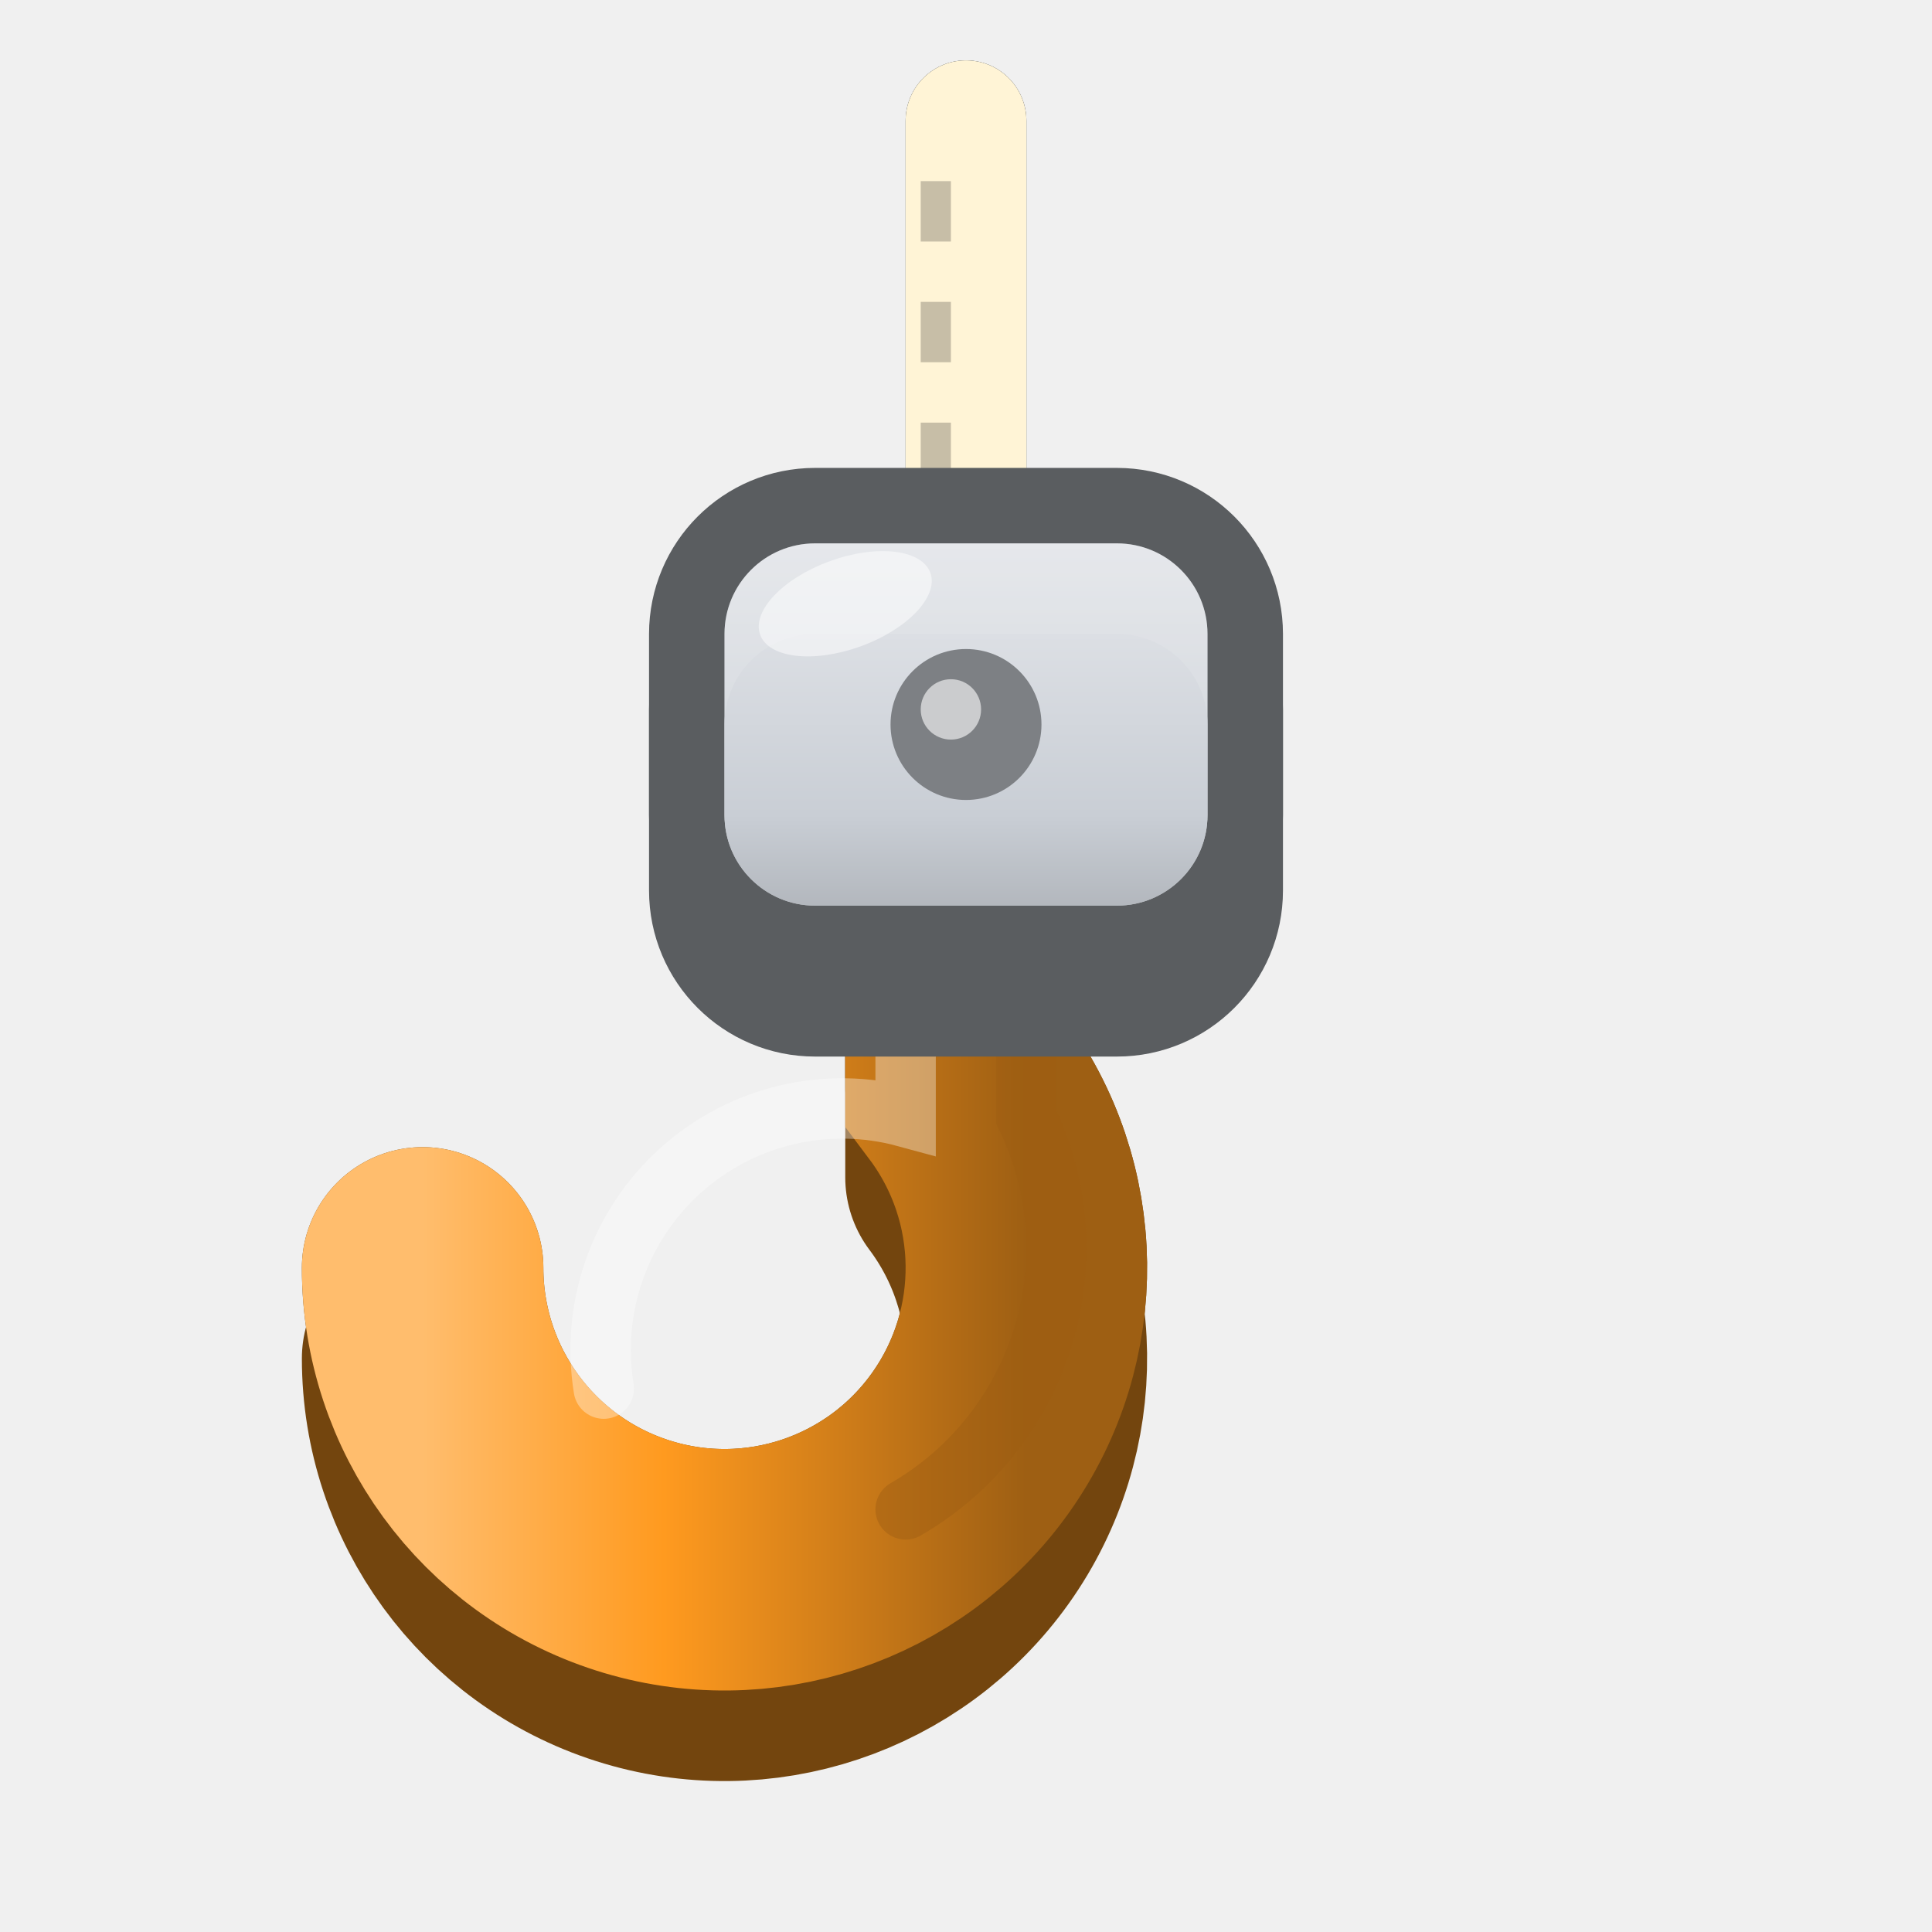
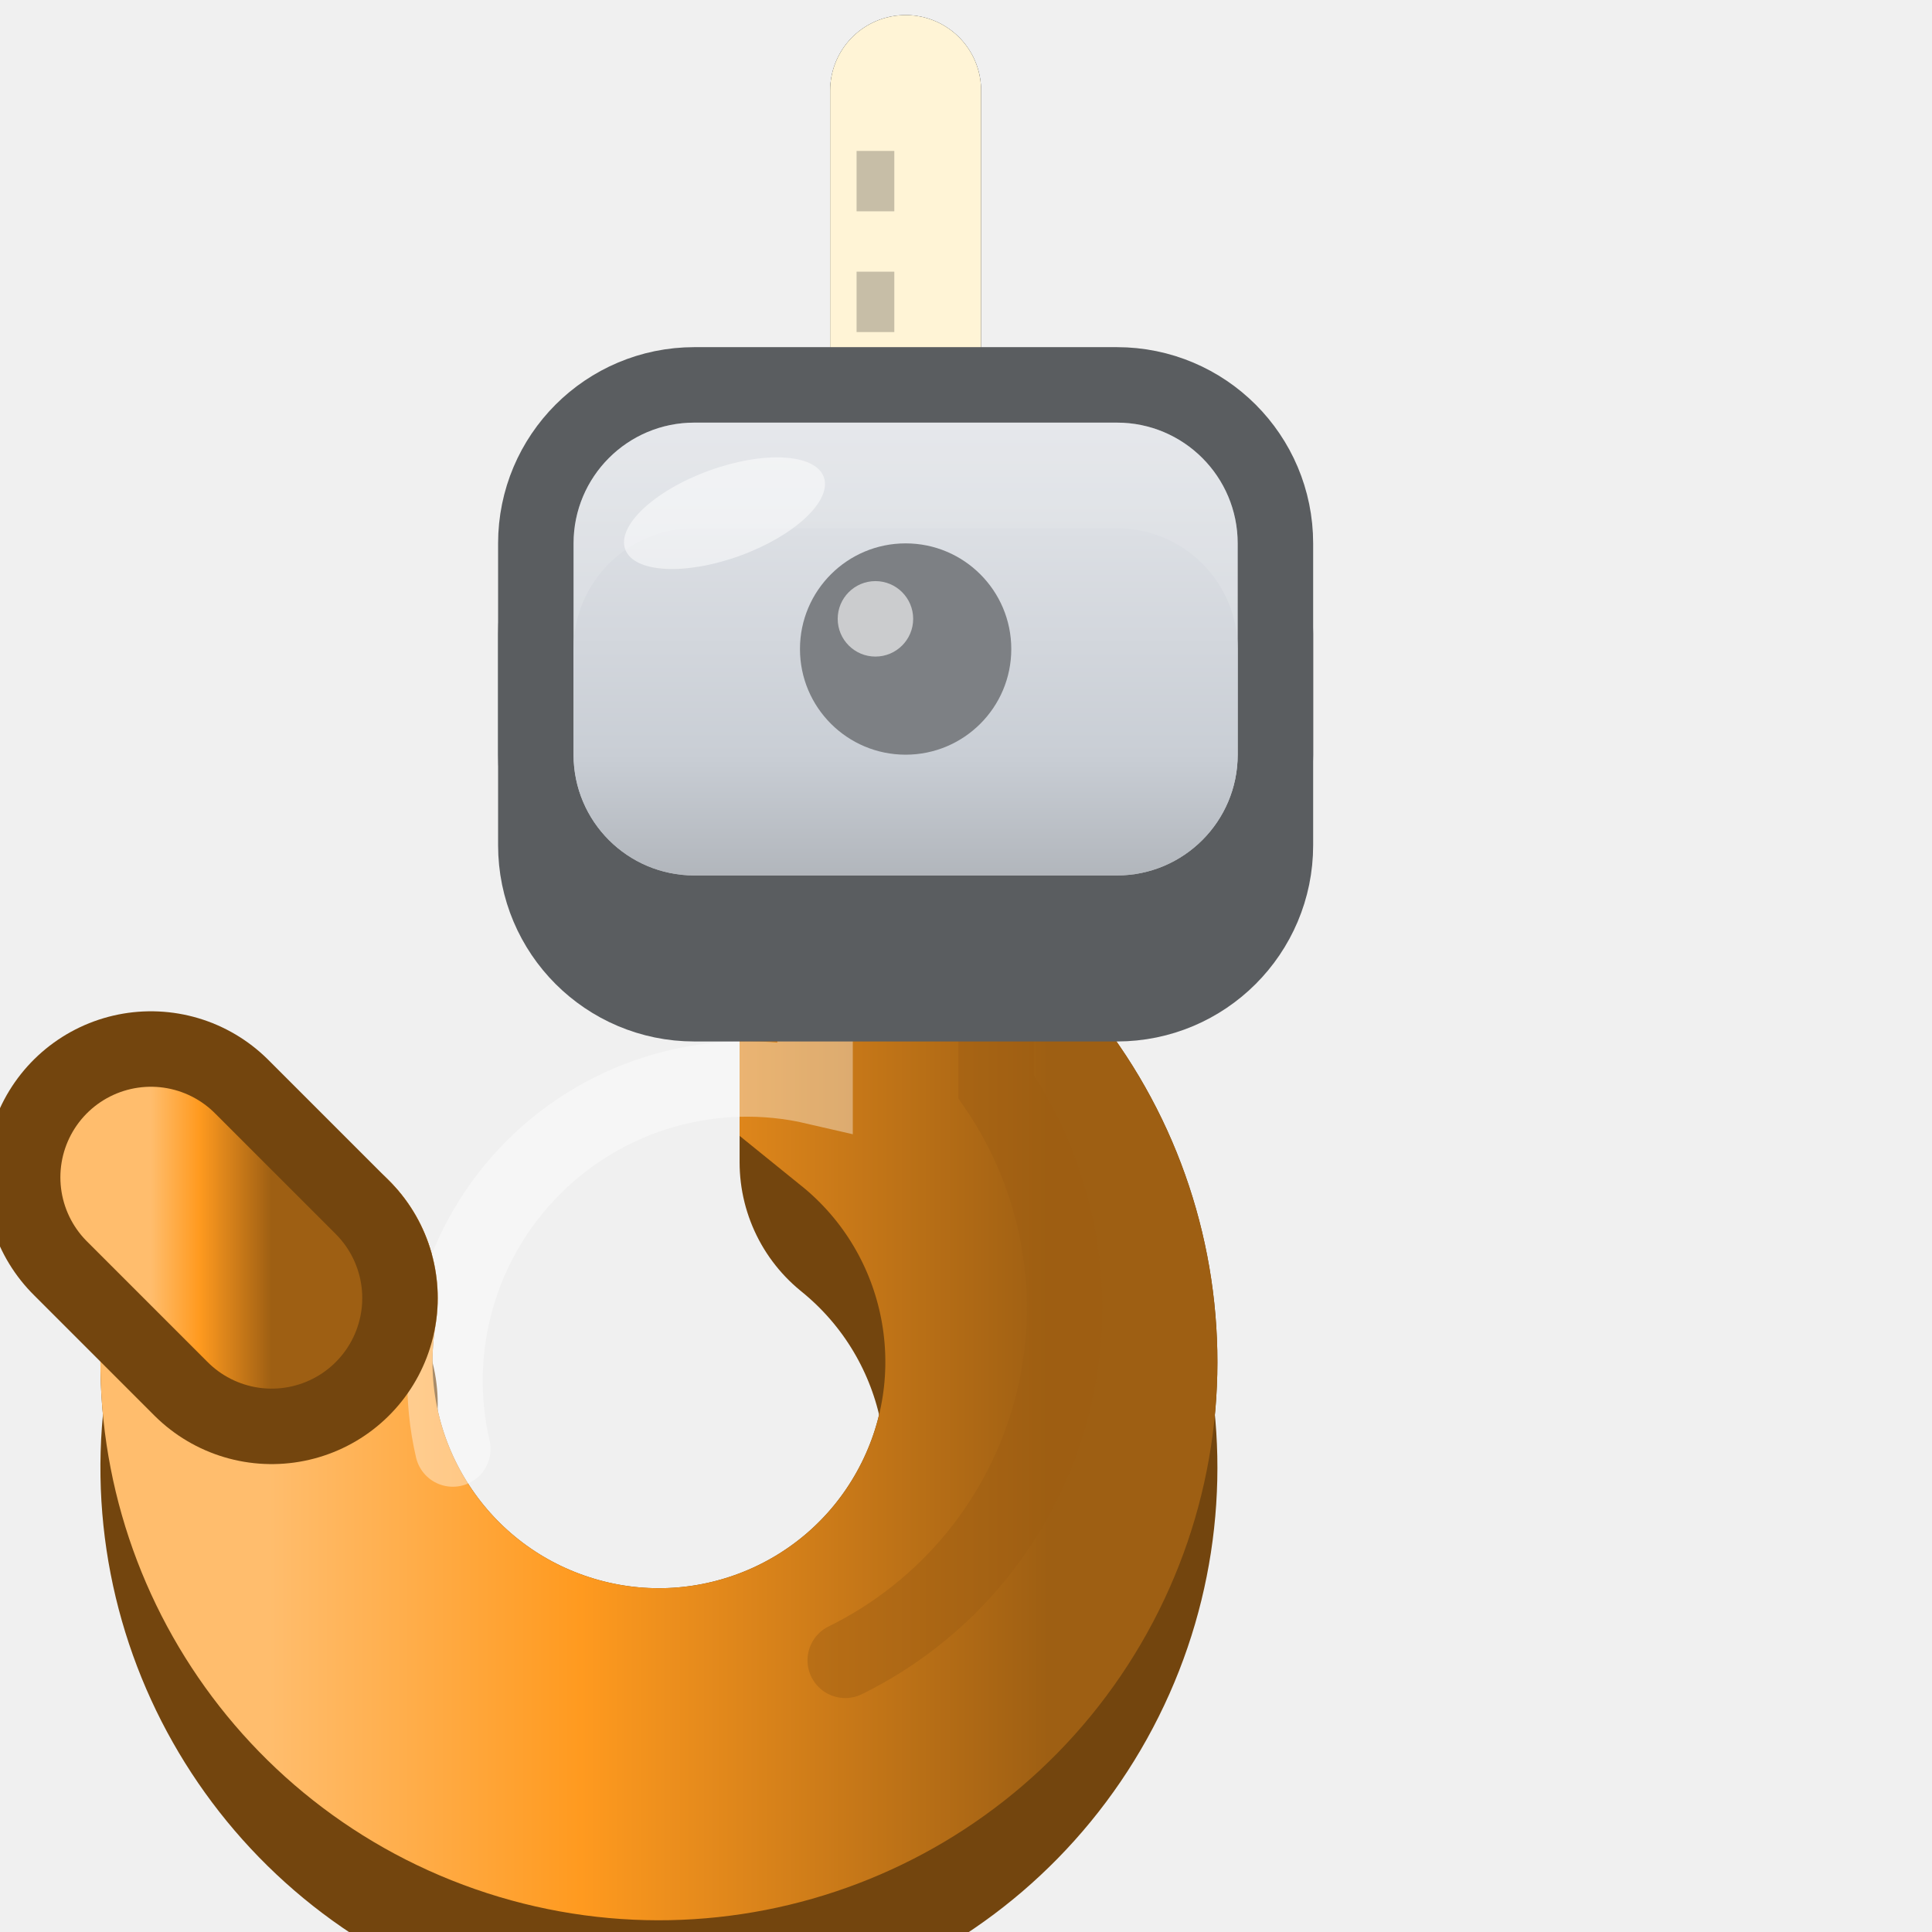
<svg xmlns="http://www.w3.org/2000/svg" viewBox="0 0 128 128" width="128" height="128">
  <defs>
-     <g id="s35">
-       <path d="M64 8V44" fill="none" stroke-width="8" />
+     <g id="s60">
+       <path d="M60 6V34" fill="none" stroke-width="10" />
    </g>
-     <g id="s36">
-       <rect x="48" y="36" width="32" height="24" rx="6" />
+     <g id="s61">
+       <rect x="38" y="28" width="44" height="30" rx="8" />
    </g>
-     <g id="s37">
-       <path d="M64 60V72A20 20 0 1 1 28 84" fill="none" stroke-width="16" />
+     <g id="s62">
+       <path d="M60 58V70A26 26 0 1 1 18 86" fill="none" stroke-width="22" />
    </g>
-     <rect id="p38" x="48" y="36" width="32" height="24" rx="6" />
-     <clipPath id="cp38">
-       <use href="#p38" />
+     <rect id="p63" x="38" y="28" width="44" height="30" rx="8" />
+     <clipPath id="cp63">
+       <use href="#p63" />
    </clipPath>
-     <linearGradient id="gp38" x1="0" y1="0" x2="0" y2="1">
+     <linearGradient id="gp63" x1="0" y1="0" x2="0" y2="1">
      <stop offset="0" stop-color="#DCDFE4" />
      <stop offset="0.5" stop-color="#C9CED5" />
      <stop offset="1" stop-color="#9DA1A6" />
    </linearGradient>
    <linearGradient id="gOr" x1="0" y1="0" x2="1" y2="0">
      <stop offset="0" stop-color="#FFBD6D" />
      <stop offset=".4" stop-color="#FF9A1F" />
      <stop offset="1" stop-color="#9E5F13" />
    </linearGradient>
  </defs>
-   <use href="#s35" fill="#5A5D60" stroke="#5A5D60" stroke-width="6" stroke-linejoin="round" stroke-linecap="round" transform="translate(0 0)" />
-   <use href="#s35" fill="#5A5D60" stroke="#5A5D60" stroke-width="6" stroke-linejoin="round" stroke-linecap="round" />
-   <path d="M64 8V44" stroke="#FFF4D6" stroke-width="8" stroke-linecap="round" />
-   <path d="M62 12V40" stroke="#C7BEA7" stroke-width="2" stroke-dasharray="4 4" />
-   <use href="#s37" fill="#73450E" stroke="#73450E" stroke-width="10" stroke-linejoin="round" stroke-linecap="round" transform="translate(0 6)" />
-   <use href="#s37" fill="#73450E" stroke="#73450E" stroke-width="10" stroke-linejoin="round" stroke-linecap="round" />
-   <path d="M64 60V72A20 20 0 1 1 28 84" fill="none" stroke="url(#gOr)" stroke-width="16" stroke-linecap="round" />
-   <path d="M60 64V74A16 16 0 0 0 40 92" fill="none" stroke="#FFFFFF" stroke-opacity=".35" stroke-width="4" stroke-linecap="round" />
-   <path d="M68 70V74A20 20 0 0 1 60 100" fill="none" stroke="#9E5F13" stroke-opacity=".45" stroke-width="4" stroke-linecap="round" />
-   <use href="#s36" fill="#5A5D60" stroke="#5A5D60" stroke-width="10" stroke-linejoin="round" stroke-linecap="round" transform="translate(0 5)" />
-   <use href="#s36" fill="#5A5D60" stroke="#5A5D60" stroke-width="10" stroke-linejoin="round" stroke-linecap="round" />
-   <use href="#p38" fill="url(#gp38)" />
-   <g clip-path="url(#cp38)">
-     <use href="#p38" fill="#FFFFFF" fill-opacity="0.28" />
-     <use href="#p38" fill="url(#gp38)" transform="translate(0 6)" />
+   <use href="#s60" fill="#5A5D60" stroke="#5A5D60" stroke-width="6" stroke-linejoin="round" stroke-linecap="round" transform="translate(0 0)" />
+   <use href="#s60" fill="#5A5D60" stroke="#5A5D60" stroke-width="6" stroke-linejoin="round" stroke-linecap="round" />
+   <path d="M60 6V34" stroke="#FFF4D6" stroke-width="10" stroke-linecap="round" />
+   <path d="M58 10V30" stroke="#C7BEA7" stroke-width="2.5" stroke-dasharray="4 4" />
+   <use href="#s62" fill="#73450E" stroke="#73450E" stroke-width="10" stroke-linejoin="round" stroke-linecap="round" transform="translate(0 7)" />
+   <use href="#s62" fill="#73450E" stroke="#73450E" stroke-width="10" stroke-linejoin="round" stroke-linecap="round" />
+   <path d="M60 58V70A26 26 0 1 1 18 86" fill="none" stroke="url(#gOr)" stroke-width="22" stroke-linecap="round" />
+   <path d="M54 62V72A20 20 0 0 0 30 96" fill="none" stroke="#FFFFFF" stroke-opacity=".38" stroke-width="5" stroke-linecap="round" />
+   <path d="M66 66V72A26 26 0 0 1 56 110" fill="none" stroke="#9E5F13" stroke-opacity=".45" stroke-width="5" stroke-linecap="round" />
+   <path d="M18 86L10 78" stroke="#73450E" stroke-width="22" stroke-linecap="round" />
+   <path d="M18 86L10 78" stroke="url(#gOr)" stroke-width="12" stroke-linecap="round" />
+   <use href="#s61" fill="#5A5D60" stroke="#5A5D60" stroke-width="10" stroke-linejoin="round" stroke-linecap="round" transform="translate(0 6)" />
+   <use href="#s61" fill="#5A5D60" stroke="#5A5D60" stroke-width="10" stroke-linejoin="round" stroke-linecap="round" />
+   <use href="#p63" fill="url(#gp63)" />
+   <g clip-path="url(#cp63)">
+     <use href="#p63" fill="#FFFFFF" fill-opacity="0.28" />
+     <use href="#p63" fill="url(#gp63)" transform="translate(0 7)" />
  </g>
-   <circle cx="64" cy="48" r="5" fill="#7D8084" />
-   <circle cx="63" cy="47" r="2" fill="#FFFFFF" fill-opacity=".6" />
-   <ellipse cx="56" cy="40" rx="6" ry="3" transform="rotate(-20 56 40)" fill="#FFFFFF" fill-opacity="0.5" />
+   <circle cx="60" cy="43" r="7" fill="#7D8084" />
+   <circle cx="58" cy="41" r="2.5" fill="#FFFFFF" fill-opacity=".6" />
+   <ellipse cx="48" cy="34" rx="7" ry="3" transform="rotate(-20 48 34)" fill="#FFFFFF" fill-opacity="0.5" />
</svg>
